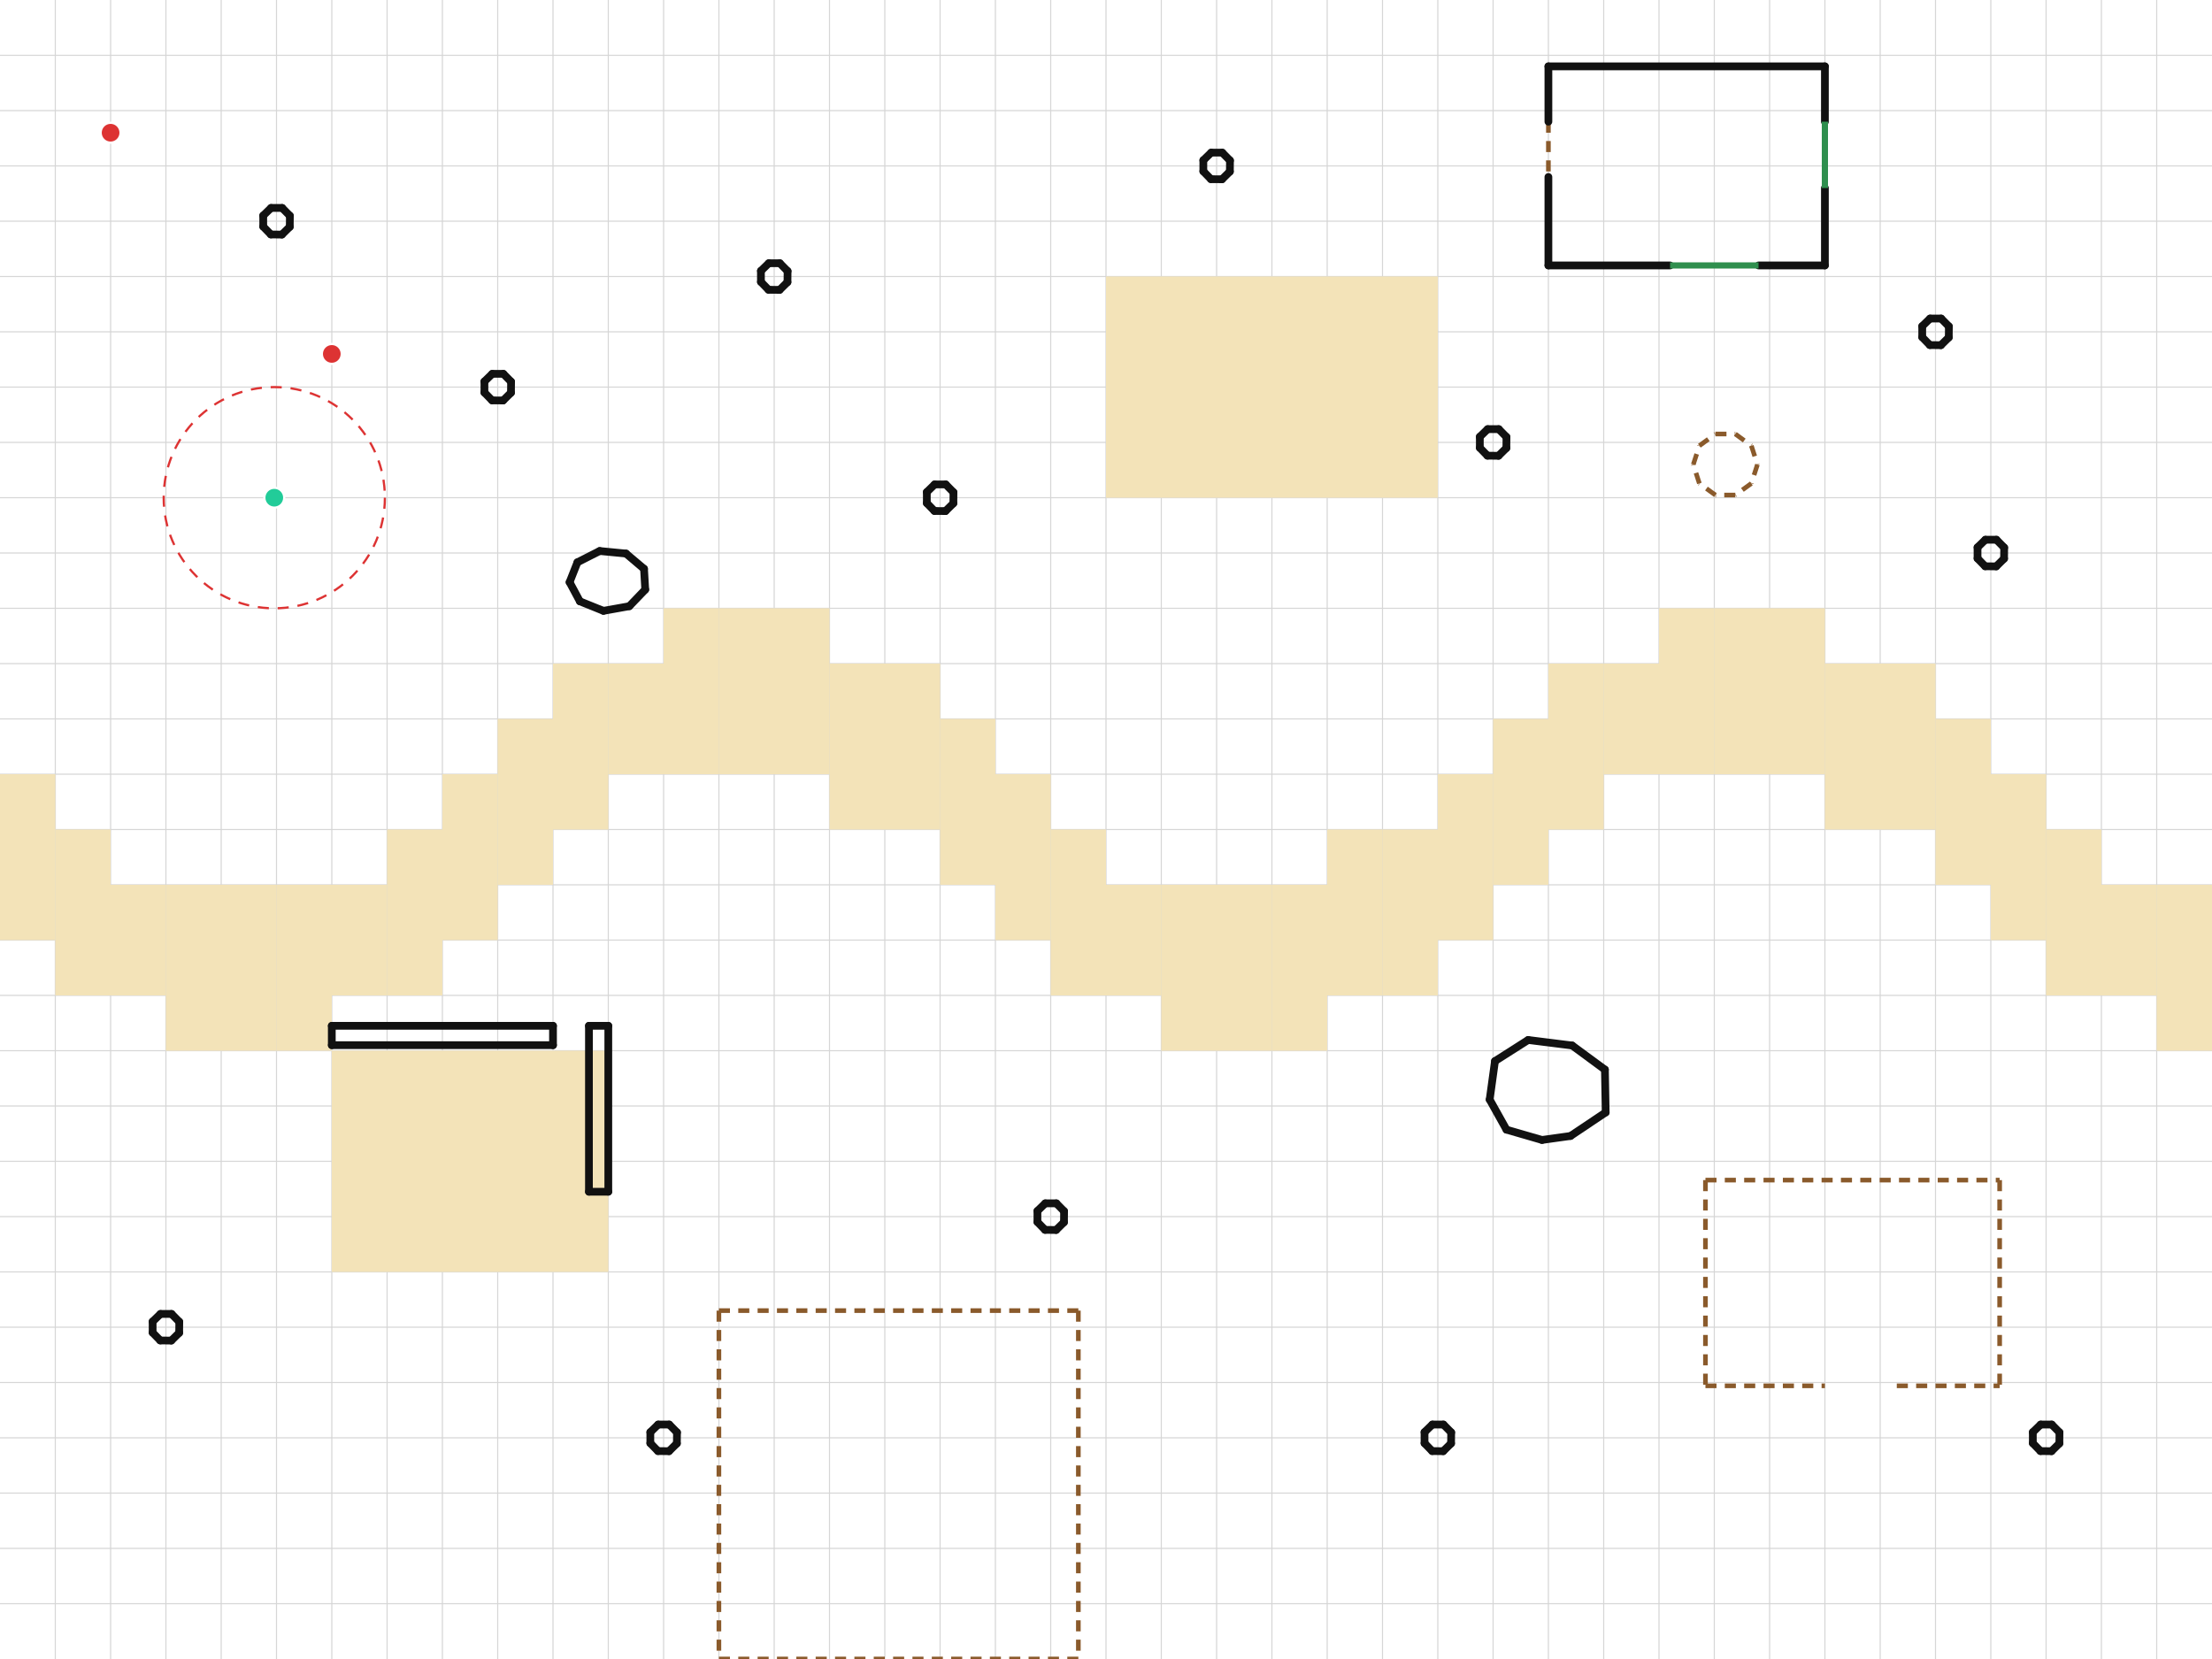
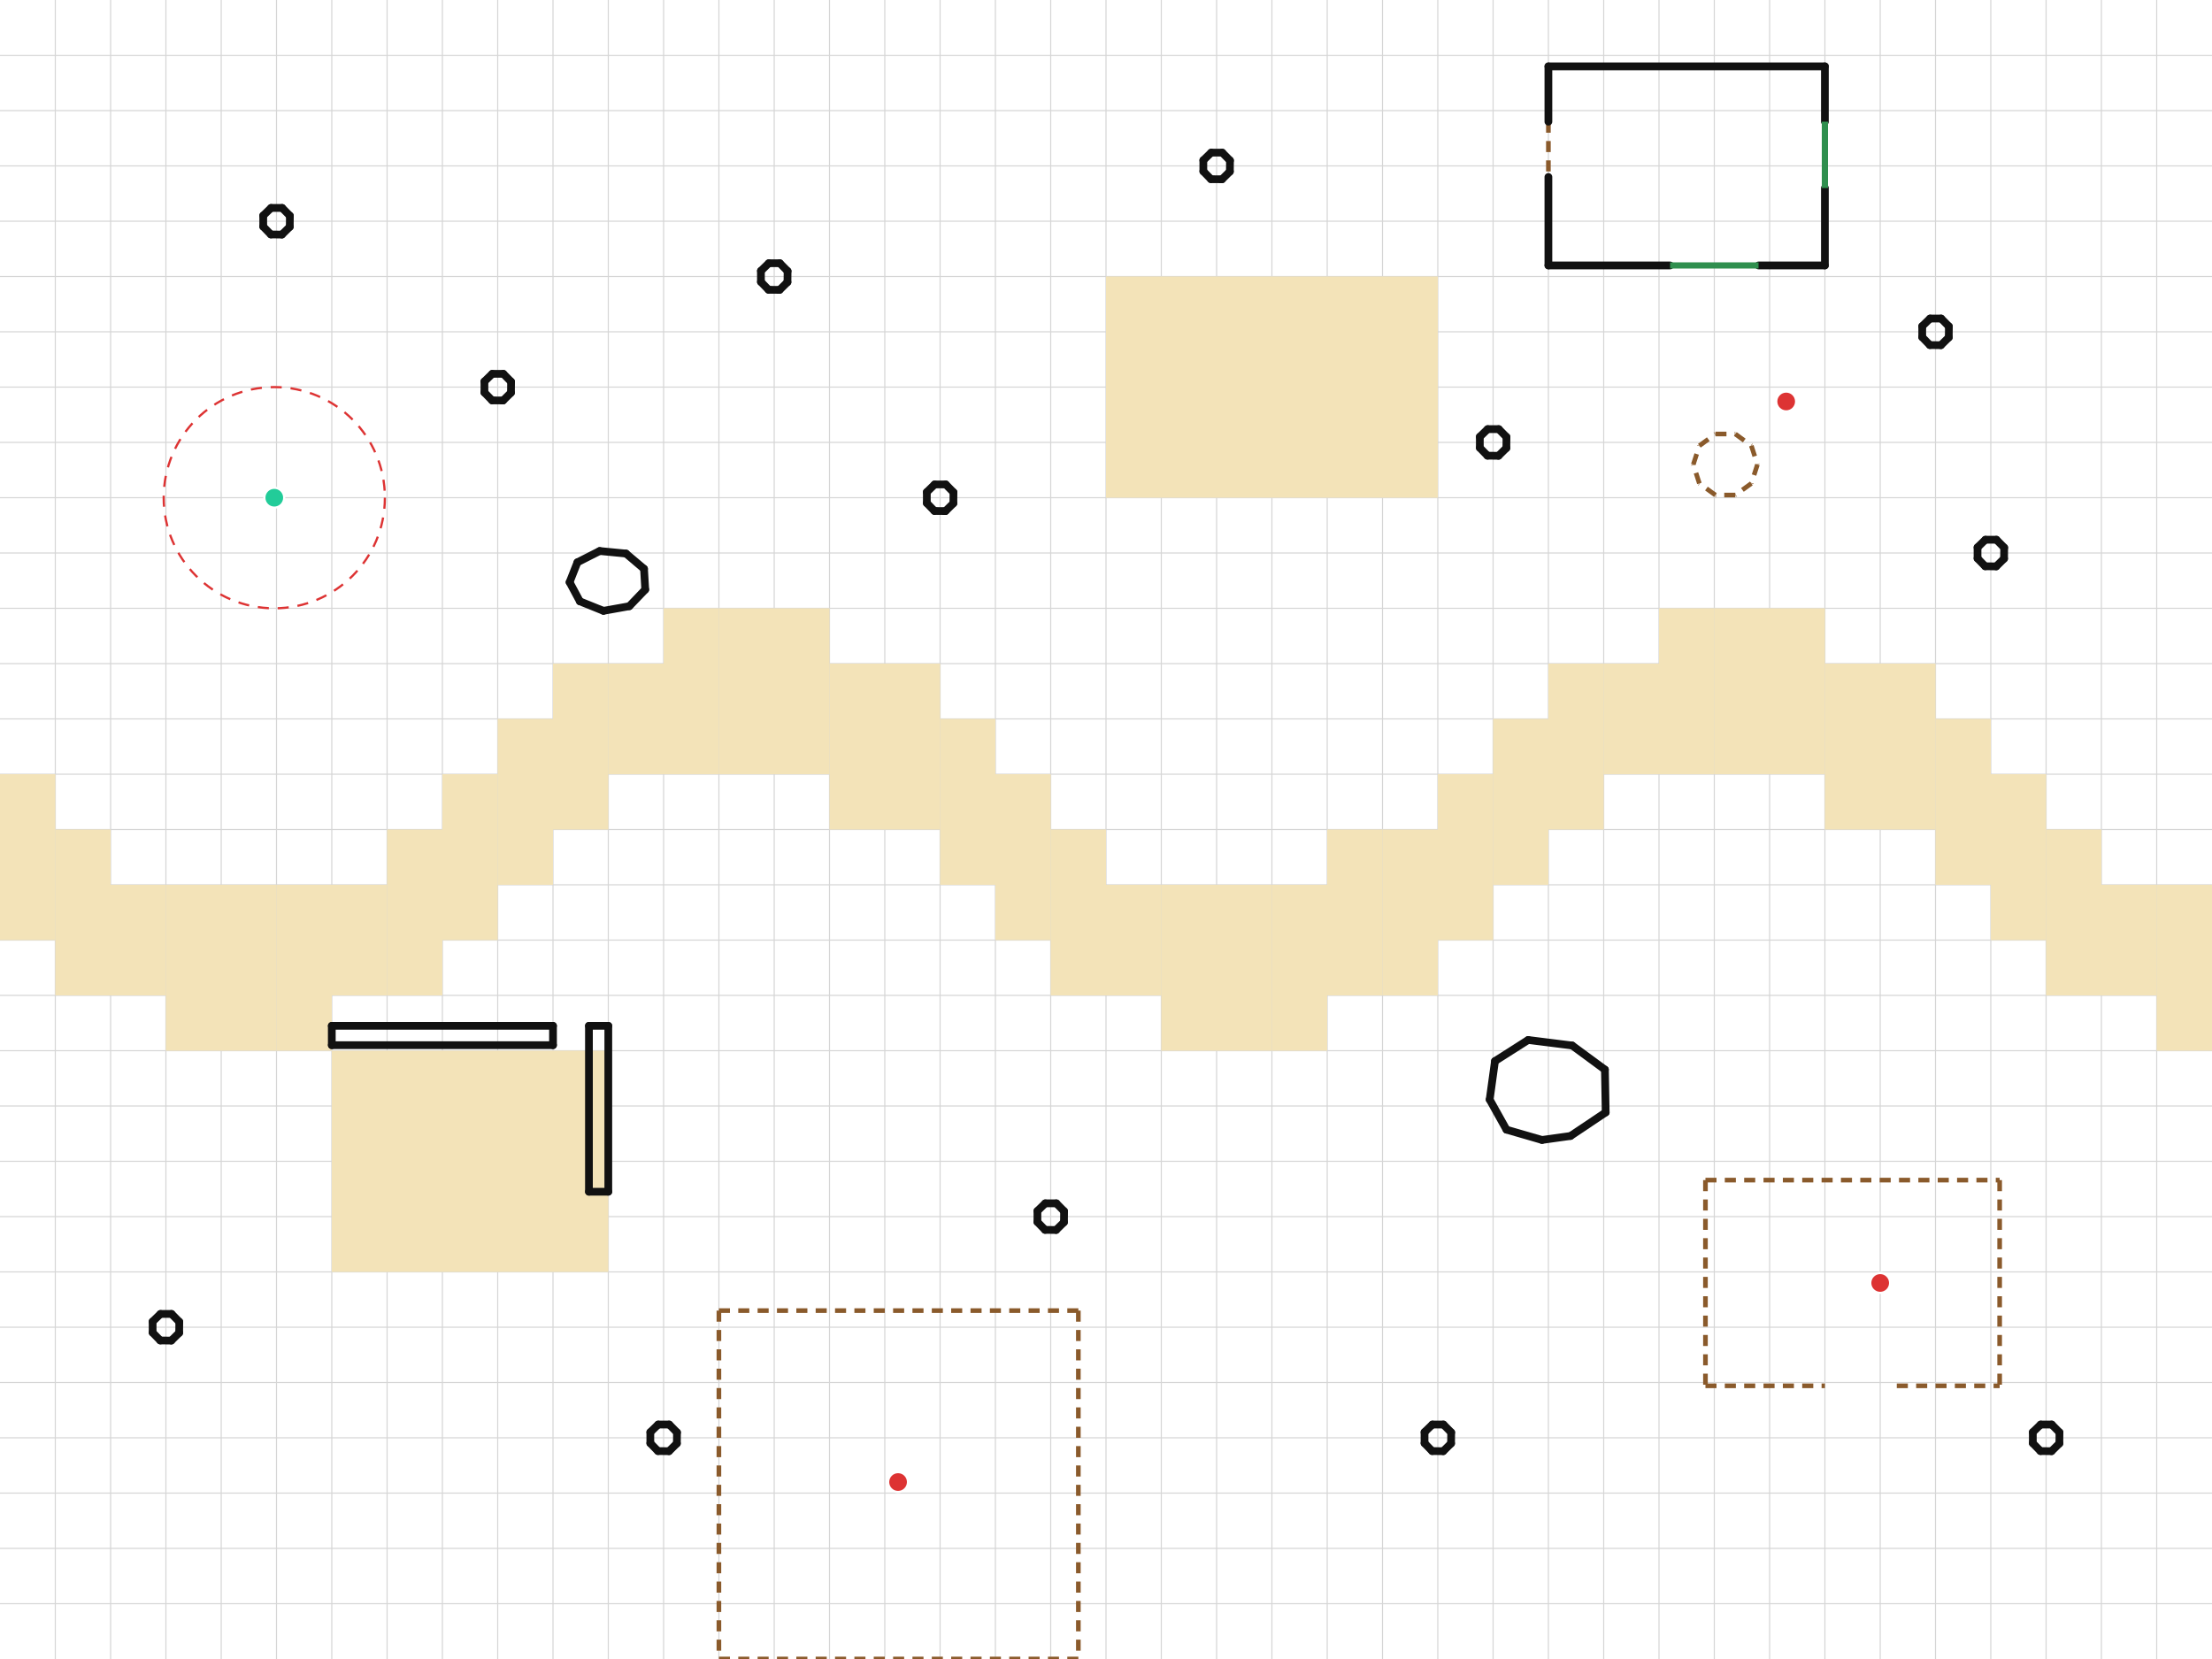
- <svg xmlns="http://www.w3.org/2000/svg" viewBox="0 0 2000 1500" width="2000" height="1500" data-set="b0f61f20-0b90-461a-bf44-32dd01c42bff" data-version="96" data-squares="40" data-feet-per-square="5">
+ <svg xmlns="http://www.w3.org/2000/svg" viewBox="0 0 2000 1500" width="2000" height="1500" data-set="b0f61f20-0b90-461a-bf44-32dd01c42bff" data-version="108" data-squares="40" data-feet-per-square="5">
  <rect width="2000" height="1500" fill="#ffffff" />
  <g id="grid" stroke="#d6d6d6" stroke-width="1" fill="none">
    <line x1="50" y1="0" x2="50" y2="1500" />
    <line x1="100" y1="0" x2="100" y2="1500" />
    <line x1="150" y1="0" x2="150" y2="1500" />
    <line x1="200" y1="0" x2="200" y2="1500" />
    <line x1="250" y1="0" x2="250" y2="1500" />
    <line x1="300" y1="0" x2="300" y2="1500" />
    <line x1="350" y1="0" x2="350" y2="1500" />
    <line x1="400" y1="0" x2="400" y2="1500" />
    <line x1="450" y1="0" x2="450" y2="1500" />
    <line x1="500" y1="0" x2="500" y2="1500" />
    <line x1="550" y1="0" x2="550" y2="1500" />
    <line x1="600" y1="0" x2="600" y2="1500" />
    <line x1="650" y1="0" x2="650" y2="1500" />
    <line x1="700" y1="0" x2="700" y2="1500" />
    <line x1="750" y1="0" x2="750" y2="1500" />
    <line x1="800" y1="0" x2="800" y2="1500" />
    <line x1="850" y1="0" x2="850" y2="1500" />
    <line x1="900" y1="0" x2="900" y2="1500" />
    <line x1="950" y1="0" x2="950" y2="1500" />
    <line x1="1000" y1="0" x2="1000" y2="1500" />
    <line x1="1050" y1="0" x2="1050" y2="1500" />
    <line x1="1100" y1="0" x2="1100" y2="1500" />
    <line x1="1150" y1="0" x2="1150" y2="1500" />
    <line x1="1200" y1="0" x2="1200" y2="1500" />
    <line x1="1250" y1="0" x2="1250" y2="1500" />
    <line x1="1300" y1="0" x2="1300" y2="1500" />
    <line x1="1350" y1="0" x2="1350" y2="1500" />
    <line x1="1400" y1="0" x2="1400" y2="1500" />
    <line x1="1450" y1="0" x2="1450" y2="1500" />
    <line x1="1500" y1="0" x2="1500" y2="1500" />
    <line x1="1550" y1="0" x2="1550" y2="1500" />
    <line x1="1600" y1="0" x2="1600" y2="1500" />
    <line x1="1650" y1="0" x2="1650" y2="1500" />
    <line x1="1700" y1="0" x2="1700" y2="1500" />
    <line x1="1750" y1="0" x2="1750" y2="1500" />
    <line x1="1800" y1="0" x2="1800" y2="1500" />
    <line x1="1850" y1="0" x2="1850" y2="1500" />
    <line x1="1900" y1="0" x2="1900" y2="1500" />
    <line x1="1950" y1="0" x2="1950" y2="1500" />
    <line x1="0" y1="50" x2="2000" y2="50" />
    <line x1="0" y1="100" x2="2000" y2="100" />
    <line x1="0" y1="150" x2="2000" y2="150" />
    <line x1="0" y1="200" x2="2000" y2="200" />
    <line x1="0" y1="250" x2="2000" y2="250" />
    <line x1="0" y1="300" x2="2000" y2="300" />
    <line x1="0" y1="350" x2="2000" y2="350" />
    <line x1="0" y1="400" x2="2000" y2="400" />
    <line x1="0" y1="450" x2="2000" y2="450" />
    <line x1="0" y1="500" x2="2000" y2="500" />
    <line x1="0" y1="550" x2="2000" y2="550" />
    <line x1="0" y1="600" x2="2000" y2="600" />
    <line x1="0" y1="650" x2="2000" y2="650" />
    <line x1="0" y1="700" x2="2000" y2="700" />
    <line x1="0" y1="750" x2="2000" y2="750" />
    <line x1="0" y1="800" x2="2000" y2="800" />
    <line x1="0" y1="850" x2="2000" y2="850" />
    <line x1="0" y1="900" x2="2000" y2="900" />
    <line x1="0" y1="950" x2="2000" y2="950" />
    <line x1="0" y1="1000" x2="2000" y2="1000" />
    <line x1="0" y1="1050" x2="2000" y2="1050" />
    <line x1="0" y1="1100" x2="2000" y2="1100" />
    <line x1="0" y1="1150" x2="2000" y2="1150" />
    <line x1="0" y1="1200" x2="2000" y2="1200" />
    <line x1="0" y1="1250" x2="2000" y2="1250" />
    <line x1="0" y1="1300" x2="2000" y2="1300" />
    <line x1="0" y1="1350" x2="2000" y2="1350" />
    <line x1="0" y1="1400" x2="2000" y2="1400" />
    <line x1="0" y1="1450" x2="2000" y2="1450" />
  </g>
  <g id="difficult" fill="#f3e3b8" stroke="none">
    <rect x="0" y="700" width="50" height="150" />
    <rect x="50" y="750" width="50" height="150" />
    <rect x="100" y="800" width="50" height="100" />
    <rect x="150" y="800" width="50" height="150" />
    <rect x="200" y="800" width="50" height="150" />
    <rect x="250" y="800" width="50" height="150" />
    <rect x="300" y="800" width="50" height="100" />
    <rect x="350" y="750" width="50" height="150" />
    <rect x="400" y="700" width="50" height="150" />
    <rect x="450" y="650" width="50" height="150" />
    <rect x="500" y="600" width="50" height="150" />
    <rect x="550" y="600" width="50" height="100" />
    <rect x="600" y="550" width="50" height="150" />
    <rect x="650" y="550" width="50" height="150" />
    <rect x="700" y="550" width="50" height="150" />
    <rect x="750" y="600" width="50" height="150" />
    <rect x="800" y="600" width="50" height="150" />
    <rect x="850" y="650" width="50" height="150" />
    <rect x="900" y="700" width="50" height="150" />
    <rect x="950" y="750" width="50" height="150" />
    <rect x="1000" y="800" width="50" height="100" />
    <rect x="1050" y="800" width="50" height="150" />
    <rect x="1100" y="800" width="50" height="150" />
    <rect x="1150" y="800" width="50" height="150" />
    <rect x="1200" y="750" width="50" height="150" />
    <rect x="1250" y="750" width="50" height="150" />
    <rect x="1300" y="700" width="50" height="150" />
    <rect x="1350" y="650" width="50" height="150" />
    <rect x="1400" y="600" width="50" height="150" />
    <rect x="1450" y="600" width="50" height="100" />
    <rect x="1500" y="550" width="50" height="150" />
    <rect x="1550" y="550" width="50" height="150" />
    <rect x="1600" y="550" width="50" height="150" />
    <rect x="1650" y="600" width="50" height="150" />
    <rect x="1700" y="600" width="50" height="150" />
    <rect x="1750" y="650" width="50" height="150" />
    <rect x="1800" y="700" width="50" height="150" />
    <rect x="1850" y="750" width="50" height="150" />
    <rect x="1900" y="800" width="50" height="100" />
    <rect x="1950" y="800" width="50" height="150" />
    <rect x="300" y="950" width="250" height="200" />
    <rect x="1000" y="250" width="300" height="200" />
  </g>
  <g id="fences" stroke="#8a5a2b" stroke-width="4.2" stroke-dasharray="10,7.5" stroke-linecap="butt">
    <line x1="1400" y1="110" x2="1400" y2="160" />
    <line x1="650" y1="1185" x2="975" y2="1185" />
    <line x1="650" y1="1185" x2="650" y2="1500" />
    <line x1="975" y1="1185" x2="975" y2="1500" />
    <line x1="650" y1="1500" x2="975" y2="1500" />
    <line x1="1542" y1="1067" x2="1808" y2="1067" />
    <line x1="1542" y1="1067" x2="1542" y2="1253" />
    <line x1="1808" y1="1067" x2="1808" y2="1253" />
    <line x1="1542" y1="1253" x2="1650" y2="1253" />
    <line x1="1715" y1="1253" x2="1808" y2="1253" />
    <line x1="1589" y1="420" x2="1583.5" y2="437.1" />
    <line x1="1583.5" y1="437.1" x2="1569" y2="447.6" />
    <line x1="1569" y1="447.6" x2="1551" y2="447.6" />
    <line x1="1551" y1="447.6" x2="1536.5" y2="437.1" />
    <line x1="1536.5" y1="437.1" x2="1531" y2="420" />
    <line x1="1531" y1="420" x2="1536.5" y2="403" />
    <line x1="1536.5" y1="403" x2="1551" y2="392.4" />
    <line x1="1551" y1="392.4" x2="1569" y2="392.4" />
    <line x1="1569" y1="392.4" x2="1583.5" y2="403" />
    <line x1="1583.5" y1="403" x2="1589" y2="420" />
  </g>
  <g id="walls" stroke="#111111" stroke-width="7" stroke-linecap="round">
    <line x1="300" y1="927.5" x2="500" y2="927.5" />
    <line x1="500" y1="927.5" x2="500" y2="945" />
    <line x1="500" y1="945" x2="300" y2="945" />
    <line x1="300" y1="945" x2="300" y2="927.5" />
    <line x1="532.5" y1="927.5" x2="550" y2="927.5" />
    <line x1="550" y1="927.5" x2="550" y2="1077.5" />
    <line x1="550" y1="1077.5" x2="532.5" y2="1077.5" />
    <line x1="532.5" y1="1077.5" x2="532.5" y2="927.5" />
    <line x1="1451.8" y1="1005.8" x2="1420" y2="1027.1" />
    <line x1="1420" y1="1027.1" x2="1394.2" y2="1030.7" />
    <line x1="1394.2" y1="1030.7" x2="1362.1" y2="1021.4" />
    <line x1="1362.1" y1="1021.4" x2="1346.9" y2="994.2" />
    <line x1="1346.9" y1="994.2" x2="1351.7" y2="959.4" />
    <line x1="1351.7" y1="959.4" x2="1381.7" y2="940.3" />
    <line x1="1381.7" y1="940.3" x2="1421.5" y2="945.3" />
    <line x1="1421.5" y1="945.3" x2="1451.1" y2="967.1" />
    <line x1="1451.1" y1="967.1" x2="1451.8" y2="1005.8" />
    <line x1="583.4" y1="533.1" x2="569" y2="548.1" />
    <line x1="569" y1="548.1" x2="545.6" y2="552.3" />
    <line x1="545.6" y1="552.3" x2="524.3" y2="543.7" />
    <line x1="524.3" y1="543.7" x2="515" y2="526.4" />
    <line x1="515" y1="526.4" x2="522.1" y2="508.4" />
    <line x1="522.1" y1="508.4" x2="542.2" y2="498.2" />
    <line x1="542.2" y1="498.2" x2="566" y2="500.5" />
    <line x1="566" y1="500.5" x2="582.3" y2="514.3" />
    <line x1="582.3" y1="514.3" x2="583.4" y2="533.1" />
    <line x1="1400" y1="60" x2="1650" y2="60" />
    <line x1="1400" y1="60" x2="1400" y2="110" />
    <line x1="1400" y1="160" x2="1400" y2="240" />
    <line x1="1650" y1="60" x2="1650" y2="110" />
    <line x1="1650" y1="170" x2="1650" y2="240" />
    <line x1="1400" y1="240" x2="1510" y2="240" />
    <line x1="1590" y1="240" x2="1650" y2="240" />
    <line x1="262" y1="205.1" x2="254.9" y2="212.1" />
    <line x1="254.9" y1="212.1" x2="244.9" y2="212" />
    <line x1="244.9" y1="212" x2="238" y2="204.9" />
    <line x1="238" y1="204.9" x2="238" y2="194.9" />
    <line x1="238" y1="194.9" x2="245.1" y2="188" />
    <line x1="245.1" y1="188" x2="255.1" y2="188" />
    <line x1="255.1" y1="188" x2="262.1" y2="195.1" />
    <line x1="262.1" y1="195.1" x2="262" y2="205.1" />
    <line x1="462" y1="355.1" x2="454.9" y2="362.1" />
    <line x1="454.9" y1="362.1" x2="444.9" y2="362" />
    <line x1="444.9" y1="362" x2="438" y2="354.9" />
    <line x1="438" y1="354.9" x2="438" y2="344.9" />
    <line x1="438" y1="344.9" x2="445.1" y2="338" />
    <line x1="445.1" y1="338" x2="455.1" y2="338" />
    <line x1="455.1" y1="338" x2="462.1" y2="345.1" />
    <line x1="462.1" y1="345.1" x2="462" y2="355.1" />
    <line x1="712" y1="255.1" x2="704.9" y2="262.1" />
    <line x1="704.9" y1="262.1" x2="694.9" y2="262" />
    <line x1="694.9" y1="262" x2="688" y2="254.9" />
    <line x1="688" y1="254.9" x2="688" y2="244.9" />
    <line x1="688" y1="244.9" x2="695.1" y2="238" />
    <line x1="695.1" y1="238" x2="705.1" y2="238" />
    <line x1="705.1" y1="238" x2="712.1" y2="245.1" />
    <line x1="712.1" y1="245.1" x2="712" y2="255.1" />
    <line x1="1112" y1="155.1" x2="1104.9" y2="162.1" />
    <line x1="1104.9" y1="162.1" x2="1094.9" y2="162" />
    <line x1="1094.9" y1="162" x2="1088" y2="154.9" />
    <line x1="1088" y1="154.9" x2="1088" y2="144.9" />
    <line x1="1088" y1="144.9" x2="1095.1" y2="138" />
    <line x1="1095.1" y1="138" x2="1105.1" y2="138" />
    <line x1="1105.1" y1="138" x2="1112.1" y2="145.1" />
    <line x1="1112.1" y1="145.1" x2="1112" y2="155.1" />
    <line x1="1362" y1="405.1" x2="1354.9" y2="412.1" />
    <line x1="1354.9" y1="412.1" x2="1344.9" y2="412" />
    <line x1="1344.9" y1="412" x2="1338" y2="404.9" />
    <line x1="1338" y1="404.9" x2="1338" y2="394.9" />
    <line x1="1338" y1="394.9" x2="1345.1" y2="388" />
    <line x1="1345.1" y1="388" x2="1355.1" y2="388" />
    <line x1="1355.1" y1="388" x2="1362.1" y2="395.1" />
    <line x1="1362.1" y1="395.1" x2="1362" y2="405.1" />
    <line x1="1762" y1="305.1" x2="1754.9" y2="312.1" />
    <line x1="1754.9" y1="312.1" x2="1744.9" y2="312" />
    <line x1="1744.9" y1="312" x2="1738" y2="304.9" />
    <line x1="1738" y1="304.9" x2="1738" y2="294.9" />
    <line x1="1738" y1="294.9" x2="1745.1" y2="288" />
    <line x1="1745.1" y1="288" x2="1755.1" y2="288" />
    <line x1="1755.1" y1="288" x2="1762.1" y2="295.1" />
    <line x1="1762.1" y1="295.1" x2="1762" y2="305.1" />
    <line x1="1812" y1="505.1" x2="1804.9" y2="512.1" />
    <line x1="1804.9" y1="512.1" x2="1794.9" y2="512" />
    <line x1="1794.9" y1="512" x2="1788" y2="504.9" />
    <line x1="1788" y1="504.9" x2="1788" y2="494.9" />
    <line x1="1788" y1="494.9" x2="1795.1" y2="488" />
    <line x1="1795.1" y1="488" x2="1805.1" y2="488" />
    <line x1="1805.1" y1="488" x2="1812.1" y2="495.1" />
    <line x1="1812.1" y1="495.1" x2="1812" y2="505.1" />
    <line x1="162" y1="1205.1" x2="154.9" y2="1212.1" />
    <line x1="154.9" y1="1212.1" x2="144.9" y2="1212" />
    <line x1="144.9" y1="1212" x2="138" y2="1204.9" />
    <line x1="138" y1="1204.9" x2="138" y2="1194.9" />
    <line x1="138" y1="1194.9" x2="145.1" y2="1188" />
    <line x1="145.1" y1="1188" x2="155.1" y2="1188" />
    <line x1="155.1" y1="1188" x2="162.1" y2="1195.1" />
    <line x1="162.1" y1="1195.1" x2="162" y2="1205.1" />
    <line x1="612" y1="1305.1" x2="604.9" y2="1312.1" />
    <line x1="604.9" y1="1312.1" x2="594.9" y2="1312" />
    <line x1="594.9" y1="1312" x2="588" y2="1304.9" />
    <line x1="588" y1="1304.9" x2="588" y2="1294.9" />
    <line x1="588" y1="1294.9" x2="595.1" y2="1288" />
    <line x1="595.1" y1="1288" x2="605.1" y2="1288" />
    <line x1="605.1" y1="1288" x2="612.1" y2="1295.1" />
    <line x1="612.1" y1="1295.1" x2="612" y2="1305.1" />
    <line x1="962" y1="1105.1" x2="954.9" y2="1112.1" />
    <line x1="954.9" y1="1112.1" x2="944.9" y2="1112" />
    <line x1="944.9" y1="1112" x2="938" y2="1104.9" />
    <line x1="938" y1="1104.9" x2="938" y2="1094.9" />
    <line x1="938" y1="1094.9" x2="945.1" y2="1088" />
    <line x1="945.1" y1="1088" x2="955.1" y2="1088" />
    <line x1="955.1" y1="1088" x2="962.1" y2="1095.1" />
    <line x1="962.1" y1="1095.1" x2="962" y2="1105.1" />
    <line x1="1312" y1="1305.1" x2="1304.9" y2="1312.1" />
    <line x1="1304.9" y1="1312.1" x2="1294.9" y2="1312" />
    <line x1="1294.9" y1="1312" x2="1288" y2="1304.9" />
    <line x1="1288" y1="1304.9" x2="1288" y2="1294.9" />
    <line x1="1288" y1="1294.9" x2="1295.1" y2="1288" />
    <line x1="1295.1" y1="1288" x2="1305.1" y2="1288" />
    <line x1="1305.1" y1="1288" x2="1312.1" y2="1295.1" />
    <line x1="1312.1" y1="1295.1" x2="1312" y2="1305.1" />
    <line x1="1862" y1="1305.1" x2="1854.9" y2="1312.1" />
    <line x1="1854.9" y1="1312.1" x2="1844.9" y2="1312" />
    <line x1="1844.9" y1="1312" x2="1838" y2="1304.9" />
    <line x1="1838" y1="1304.9" x2="1838" y2="1294.9" />
    <line x1="1838" y1="1294.9" x2="1845.1" y2="1288" />
    <line x1="1845.1" y1="1288" x2="1855.1" y2="1288" />
    <line x1="1855.1" y1="1288" x2="1862.1" y2="1295.1" />
    <line x1="1862.1" y1="1295.1" x2="1862" y2="1305.1" />
    <line x1="862" y1="455.1" x2="854.9" y2="462.1" />
    <line x1="854.9" y1="462.1" x2="844.9" y2="462" />
    <line x1="844.9" y1="462" x2="838" y2="454.9" />
    <line x1="838" y1="454.9" x2="838" y2="444.9" />
    <line x1="838" y1="444.9" x2="845.1" y2="438" />
    <line x1="845.1" y1="438" x2="855.1" y2="438" />
    <line x1="855.1" y1="438" x2="862.1" y2="445.1" />
    <line x1="862.1" y1="445.1" x2="862" y2="455.1" />
  </g>
  <g id="doors" stroke="#2f8f4e" stroke-width="5.6" stroke-linecap="butt">
    <line x1="1510" y1="240" x2="1590" y2="240" data-open="1" />
    <line x1="1650" y1="110" x2="1650" y2="170" data-open="0" />
  </g>
  <g id="pins" fill="#d33" stroke="#ffffff" stroke-width="2">
    <g data-name="start">
      <circle cx="248" cy="450" r="9" class="start" fill="#2c9" />
      <circle cx="248" cy="450" r="100" class="area" fill="none" stroke="#d33" stroke-width="2" stroke-dasharray="10,8" />
    </g>
-     <g data-name="secret-cache">
-       <circle cx="100" cy="120" r="9" />
-     </g>
-     <g data-name="old-mill">
-       <circle cx="300" cy="320" r="9" />
+     <g data-name="far-bank">
+       <circle cx="1700" cy="1160" r="9" />
+     </g>
+     <g data-name="cliff-top">
+       <circle cx="812" cy="1340" r="9" />
+     </g>
+     <g data-name="brazier">
+       <circle cx="1615" cy="363" r="9" />
    </g>
  </g>
</svg>
